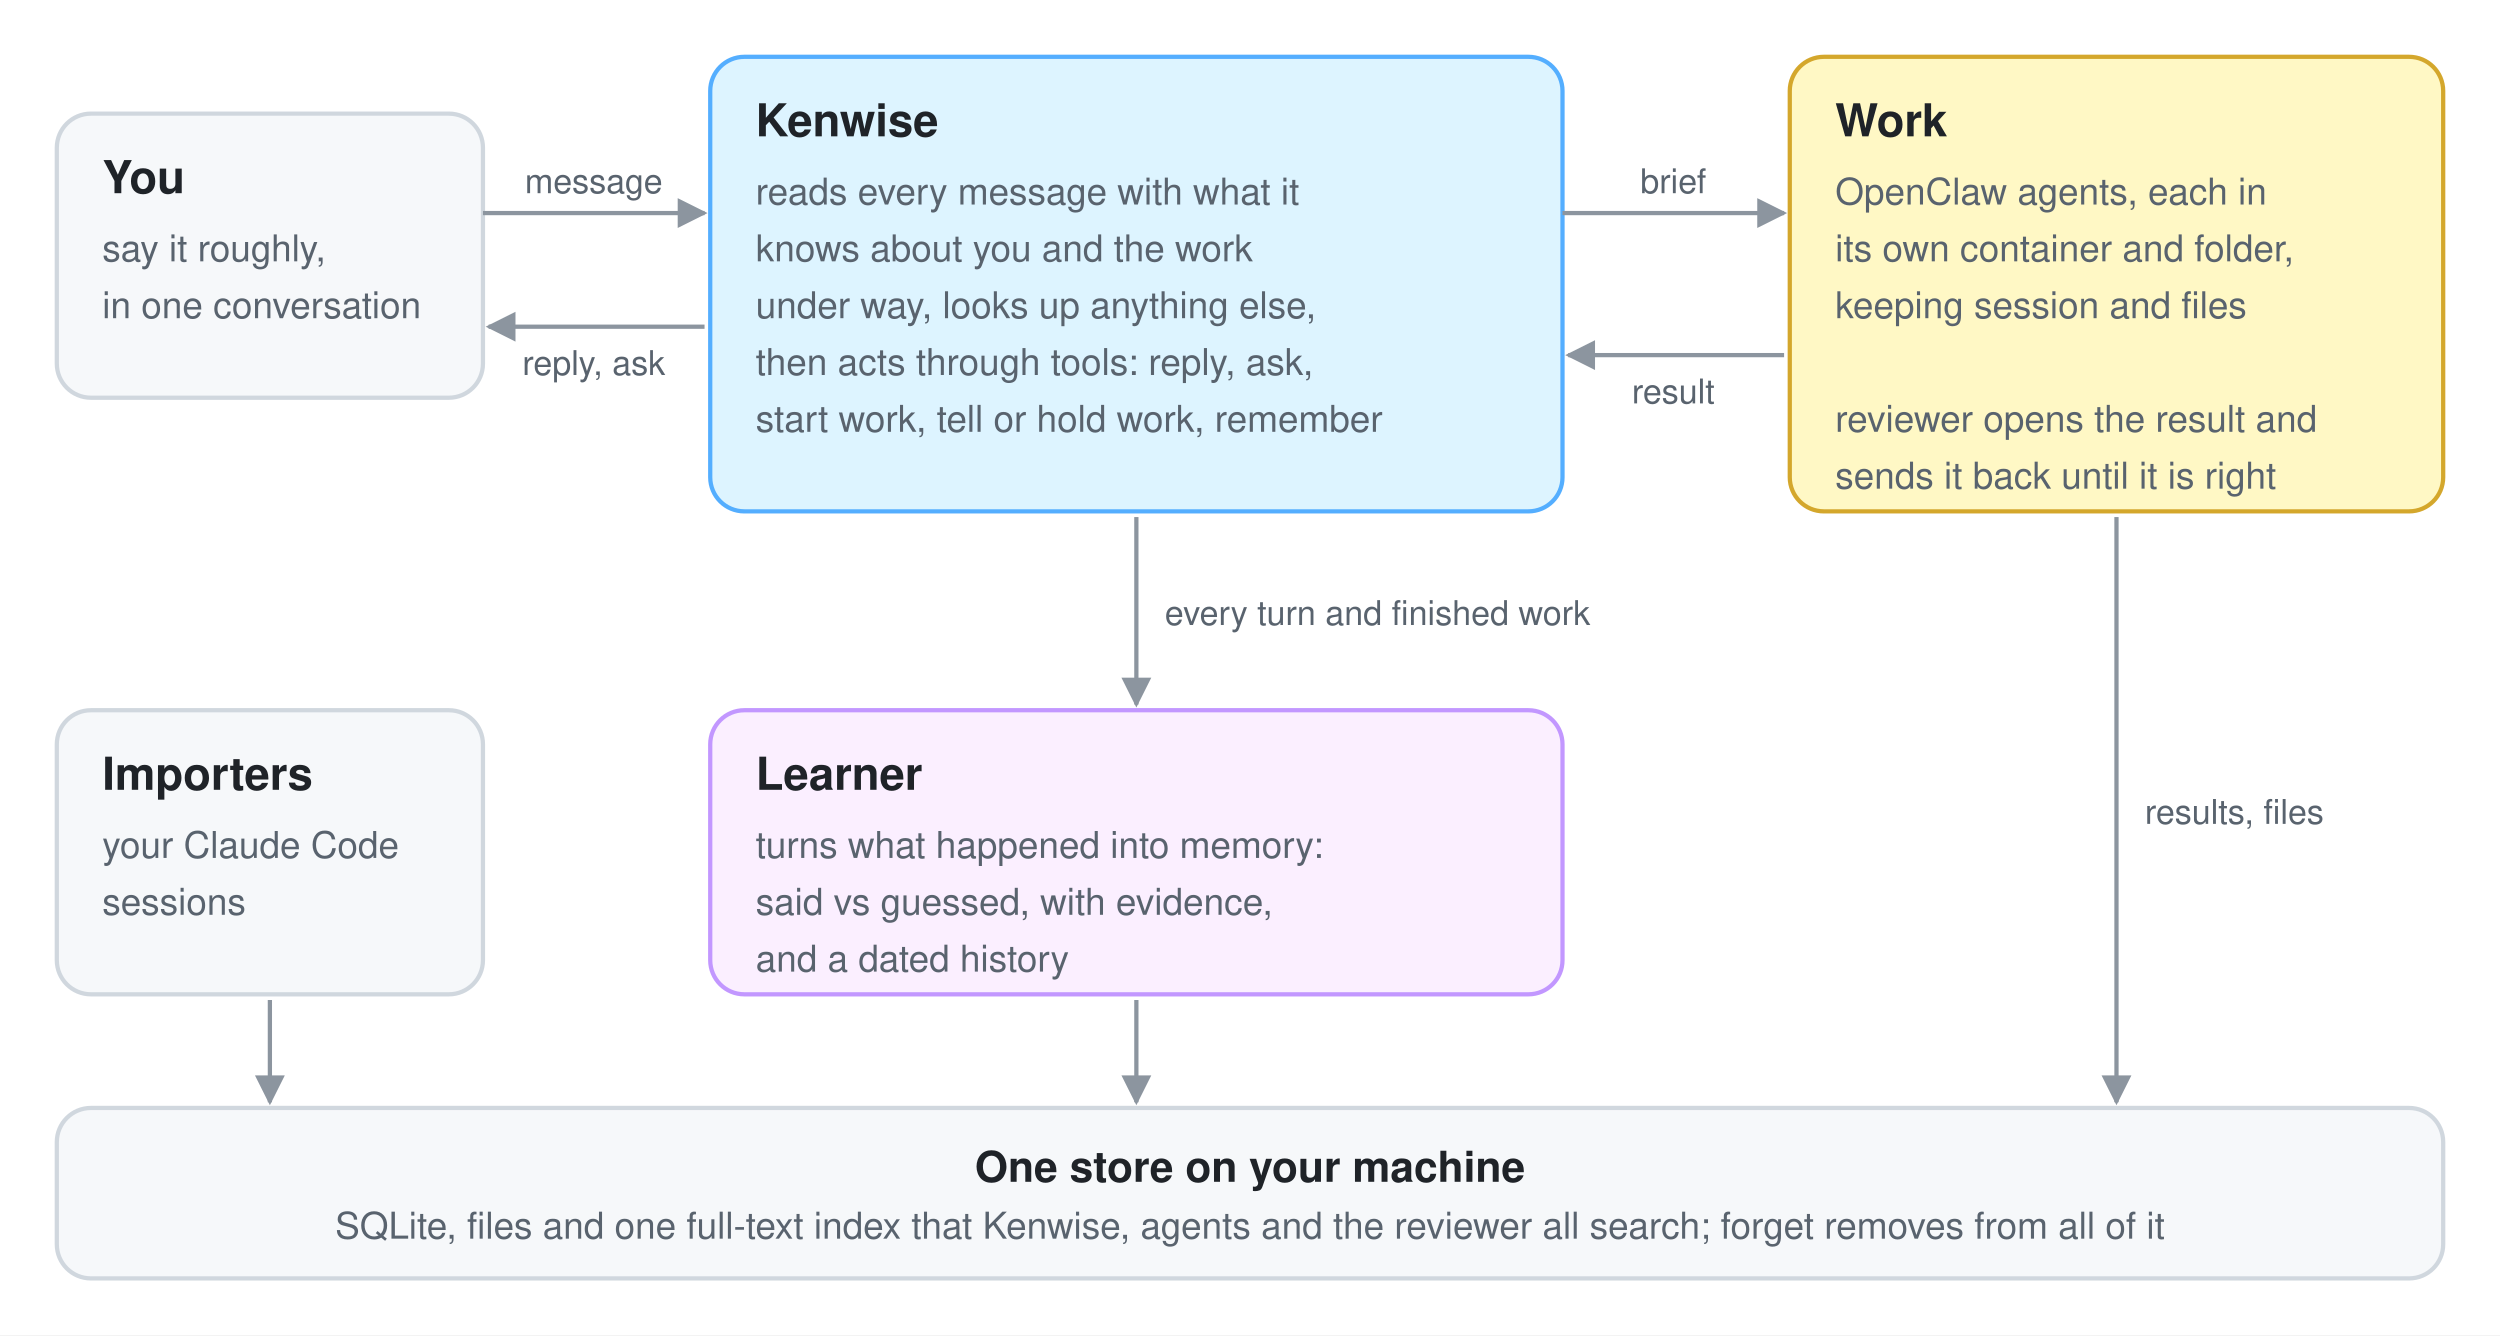
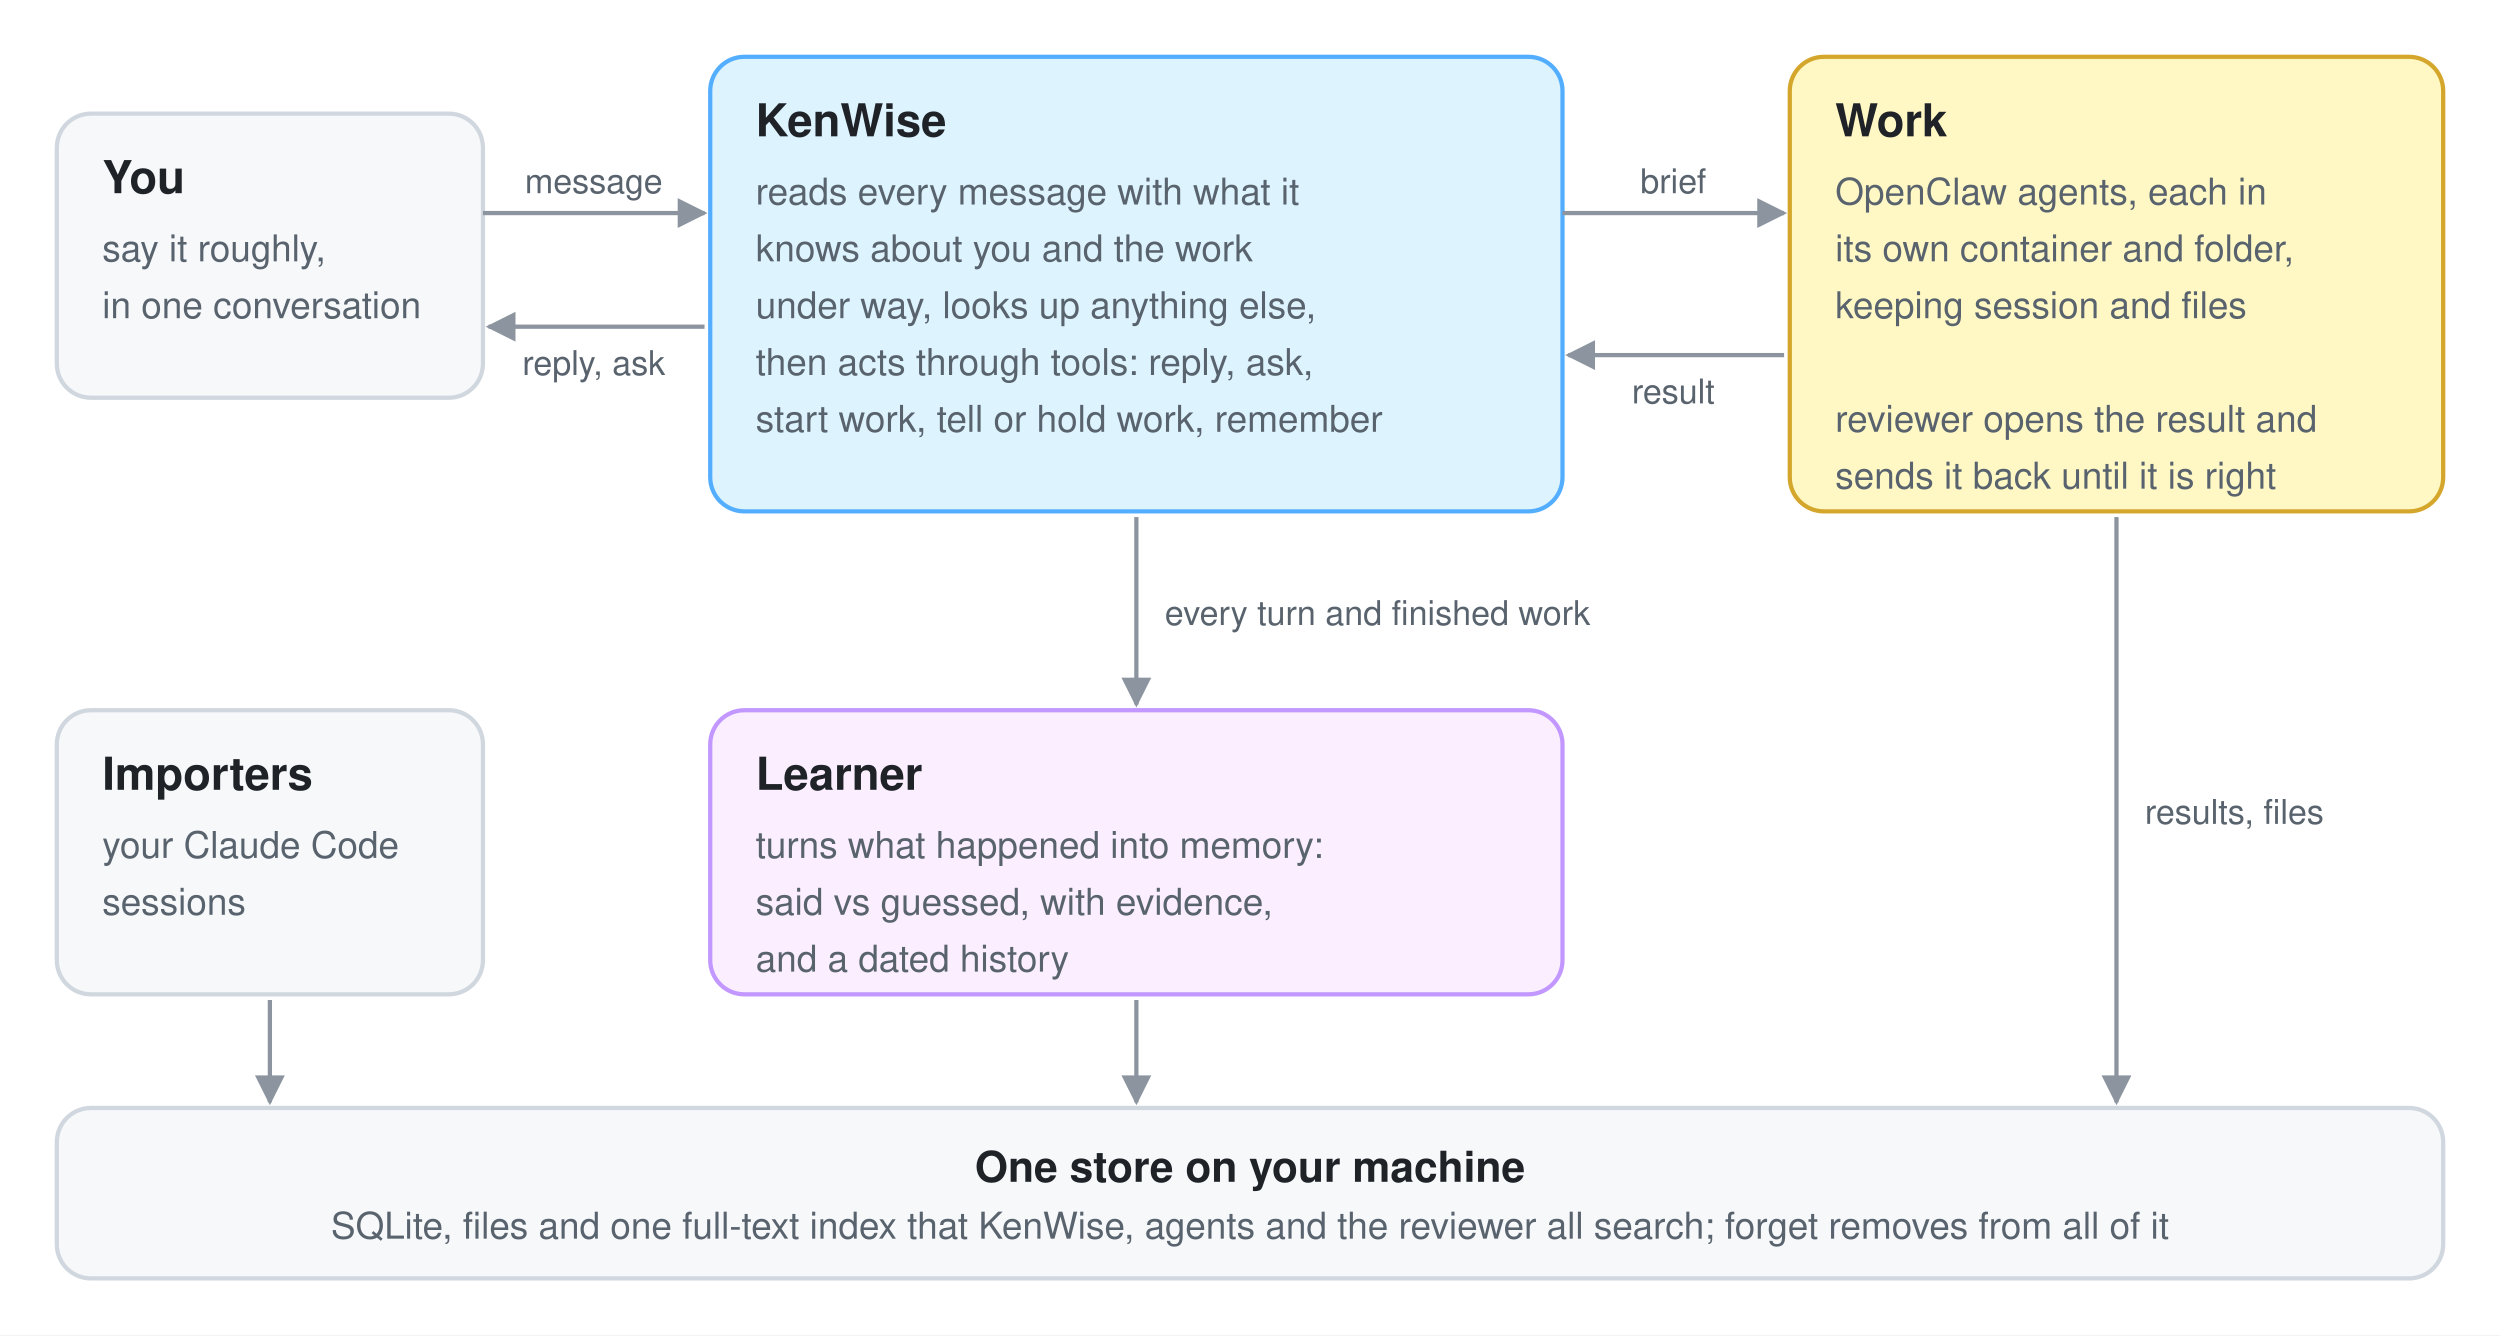
<svg xmlns="http://www.w3.org/2000/svg" viewBox="0 0 880 470" width="880" height="470" font-family="-apple-system,BlinkMacSystemFont,Segoe UI,Helvetica,Arial,sans-serif">
  <defs>
    <marker id="a" viewBox="0 0 10 10" refX="9" refY="5" markerWidth="7" markerHeight="7" orient="auto-start-reverse">
      <path d="M0 0L10 5L0 10z" fill="#8c959f" />
    </marker>
  </defs>
  <rect width="880" height="470" fill="#ffffff" />
  <rect x="20" y="40" width="150" height="100" rx="12" fill="#f6f8fa" stroke="#d0d7de" stroke-width="1.5" />
  <text x="36" y="68" font-size="16" font-weight="600" fill="#1f2328">You</text>
  <text x="36" y="92" font-size="13" fill="#59636e">say it roughly,</text>
  <text x="36" y="112" font-size="13" fill="#59636e">in one conversation</text>
  <rect x="250" y="20" width="300" height="160" rx="12" fill="#ddf4ff" stroke="#54aeff" stroke-width="1.5" />
-   <text x="266" y="48" font-size="16" font-weight="600" fill="#1f2328">Kenwise</text>
+   <text x="266" y="48" font-size="16" font-weight="600" fill="#1f2328">KenWise</text>
  <text x="266" y="72" font-size="13" fill="#59636e">reads every message with what it</text>
  <text x="266" y="92" font-size="13" fill="#59636e">knows about you and the work</text>
  <text x="266" y="112" font-size="13" fill="#59636e">under way, looks up anything else,</text>
  <text x="266" y="132" font-size="13" fill="#59636e">then acts through tools: reply, ask,</text>
  <text x="266" y="152" font-size="13" fill="#59636e">start work, tell or hold work, remember</text>
  <rect x="630" y="20" width="230" height="160" rx="12" fill="#fff8c5" stroke="#d4a72c" stroke-width="1.5" />
  <text x="646" y="48" font-size="16" font-weight="600" fill="#1f2328">Work</text>
  <text x="646" y="72" font-size="13" fill="#59636e">OpenClaw agents, each in</text>
  <text x="646" y="92" font-size="13" fill="#59636e">its own container and folder,</text>
  <text x="646" y="112" font-size="13" fill="#59636e">keeping session and files</text>
  <text x="646" y="132" font-size="13" fill="#59636e" />
  <text x="646" y="152" font-size="13" fill="#59636e">reviewer opens the result and</text>
  <text x="646" y="172" font-size="13" fill="#59636e" />
  <text x="646" y="172" font-size="13" fill="#59636e">sends it back until it is right</text>
  <rect x="250" y="250" width="300" height="100" rx="12" fill="#fbefff" stroke="#c297ff" stroke-width="1.5" />
  <text x="266" y="278" font-size="16" font-weight="600" fill="#1f2328">Learner</text>
  <text x="266" y="302" font-size="13" fill="#59636e">turns what happened into memory:</text>
  <text x="266" y="322" font-size="13" fill="#59636e">said vs guessed, with evidence,</text>
  <text x="266" y="342" font-size="13" fill="#59636e">and a dated history</text>
  <rect x="20" y="250" width="150" height="100" rx="12" fill="#f6f8fa" stroke="#d0d7de" stroke-width="1.5" />
  <text x="36" y="278" font-size="16" font-weight="600" fill="#1f2328">Importers</text>
  <text x="36" y="302" font-size="13" fill="#59636e">your Claude Code</text>
  <text x="36" y="322" font-size="13" fill="#59636e">sessions</text>
  <rect x="20" y="390" width="840" height="60" rx="12" fill="#f6f8fa" stroke="#d0d7de" stroke-width="1.5" />
  <text x="440" y="416" font-size="15" font-weight="600" fill="#1f2328" text-anchor="middle">One store on your machine</text>
-   <text x="440" y="436" font-size="13" fill="#59636e" text-anchor="middle">SQLite, files and one full-text index that Kenwise, agents and the reviewer all search; forget removes from all of it</text>
+   <text x="440" y="436" font-size="13" fill="#59636e" text-anchor="middle">SQLite, files and one full-text index that KenWise, agents and the reviewer all search; forget removes from all of it</text>
  <path d="M170 75L248 75" stroke="#8c959f" stroke-width="1.5" fill="none" marker-end="url(#a)" />
  <text x="209" y="68" font-size="12" fill="#59636e" text-anchor="middle">message</text>
  <path d="M248 115L172 115" stroke="#8c959f" stroke-width="1.5" fill="none" marker-end="url(#a)" />
  <text x="209" y="132" font-size="12" fill="#59636e" text-anchor="middle">reply, ask</text>
  <path d="M550 75L628 75" stroke="#8c959f" stroke-width="1.5" fill="none" marker-end="url(#a)" />
  <text x="589" y="68" font-size="12" fill="#59636e" text-anchor="middle">brief</text>
  <path d="M628 125L552 125" stroke="#8c959f" stroke-width="1.5" fill="none" marker-end="url(#a)" />
  <text x="589" y="142" font-size="12" fill="#59636e" text-anchor="middle">result</text>
  <path d="M400 182L400 248" stroke="#8c959f" stroke-width="1.5" fill="none" marker-end="url(#a)" />
  <text x="410" y="220" font-size="12" fill="#59636e">every turn and finished work</text>
  <path d="M95 352L95 388" stroke="#8c959f" stroke-width="1.5" fill="none" marker-end="url(#a)" />
  <path d="M400 352L400 388" stroke="#8c959f" stroke-width="1.5" fill="none" marker-end="url(#a)" />
  <path d="M745 182L745 388" stroke="#8c959f" stroke-width="1.5" fill="none" marker-end="url(#a)" />
  <text x="755" y="290" font-size="12" fill="#59636e">results, files</text>
</svg>
